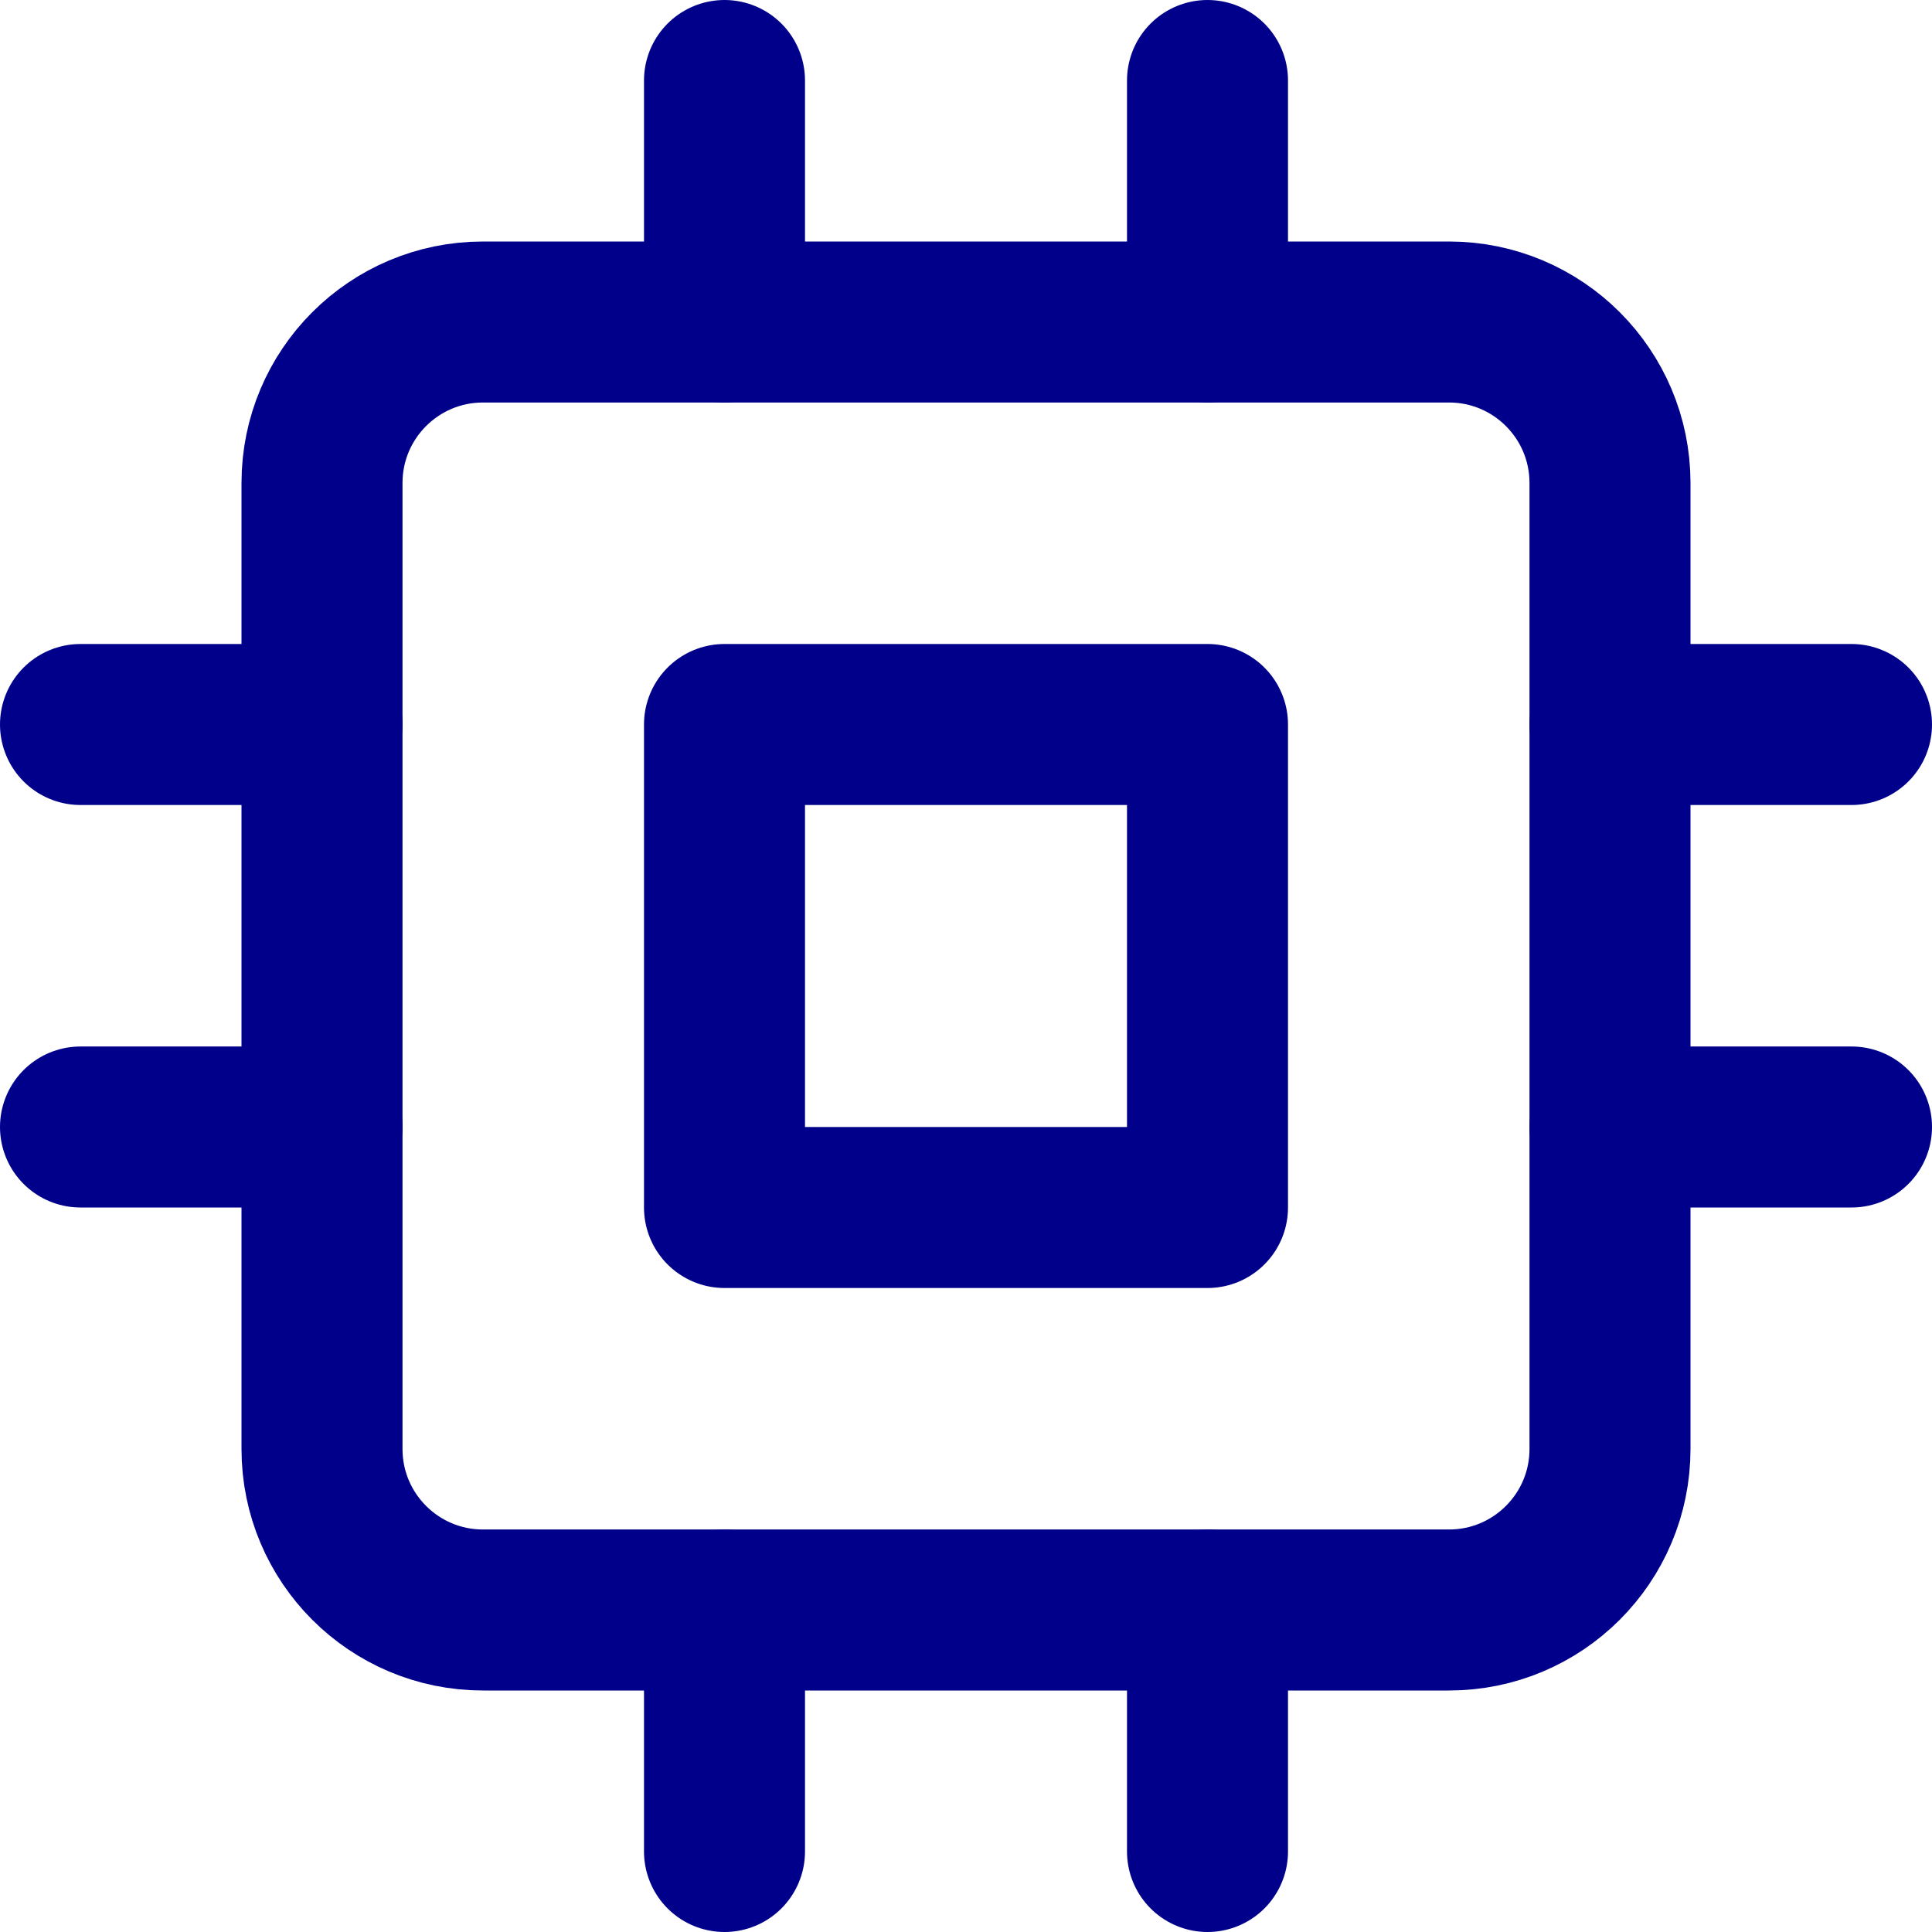
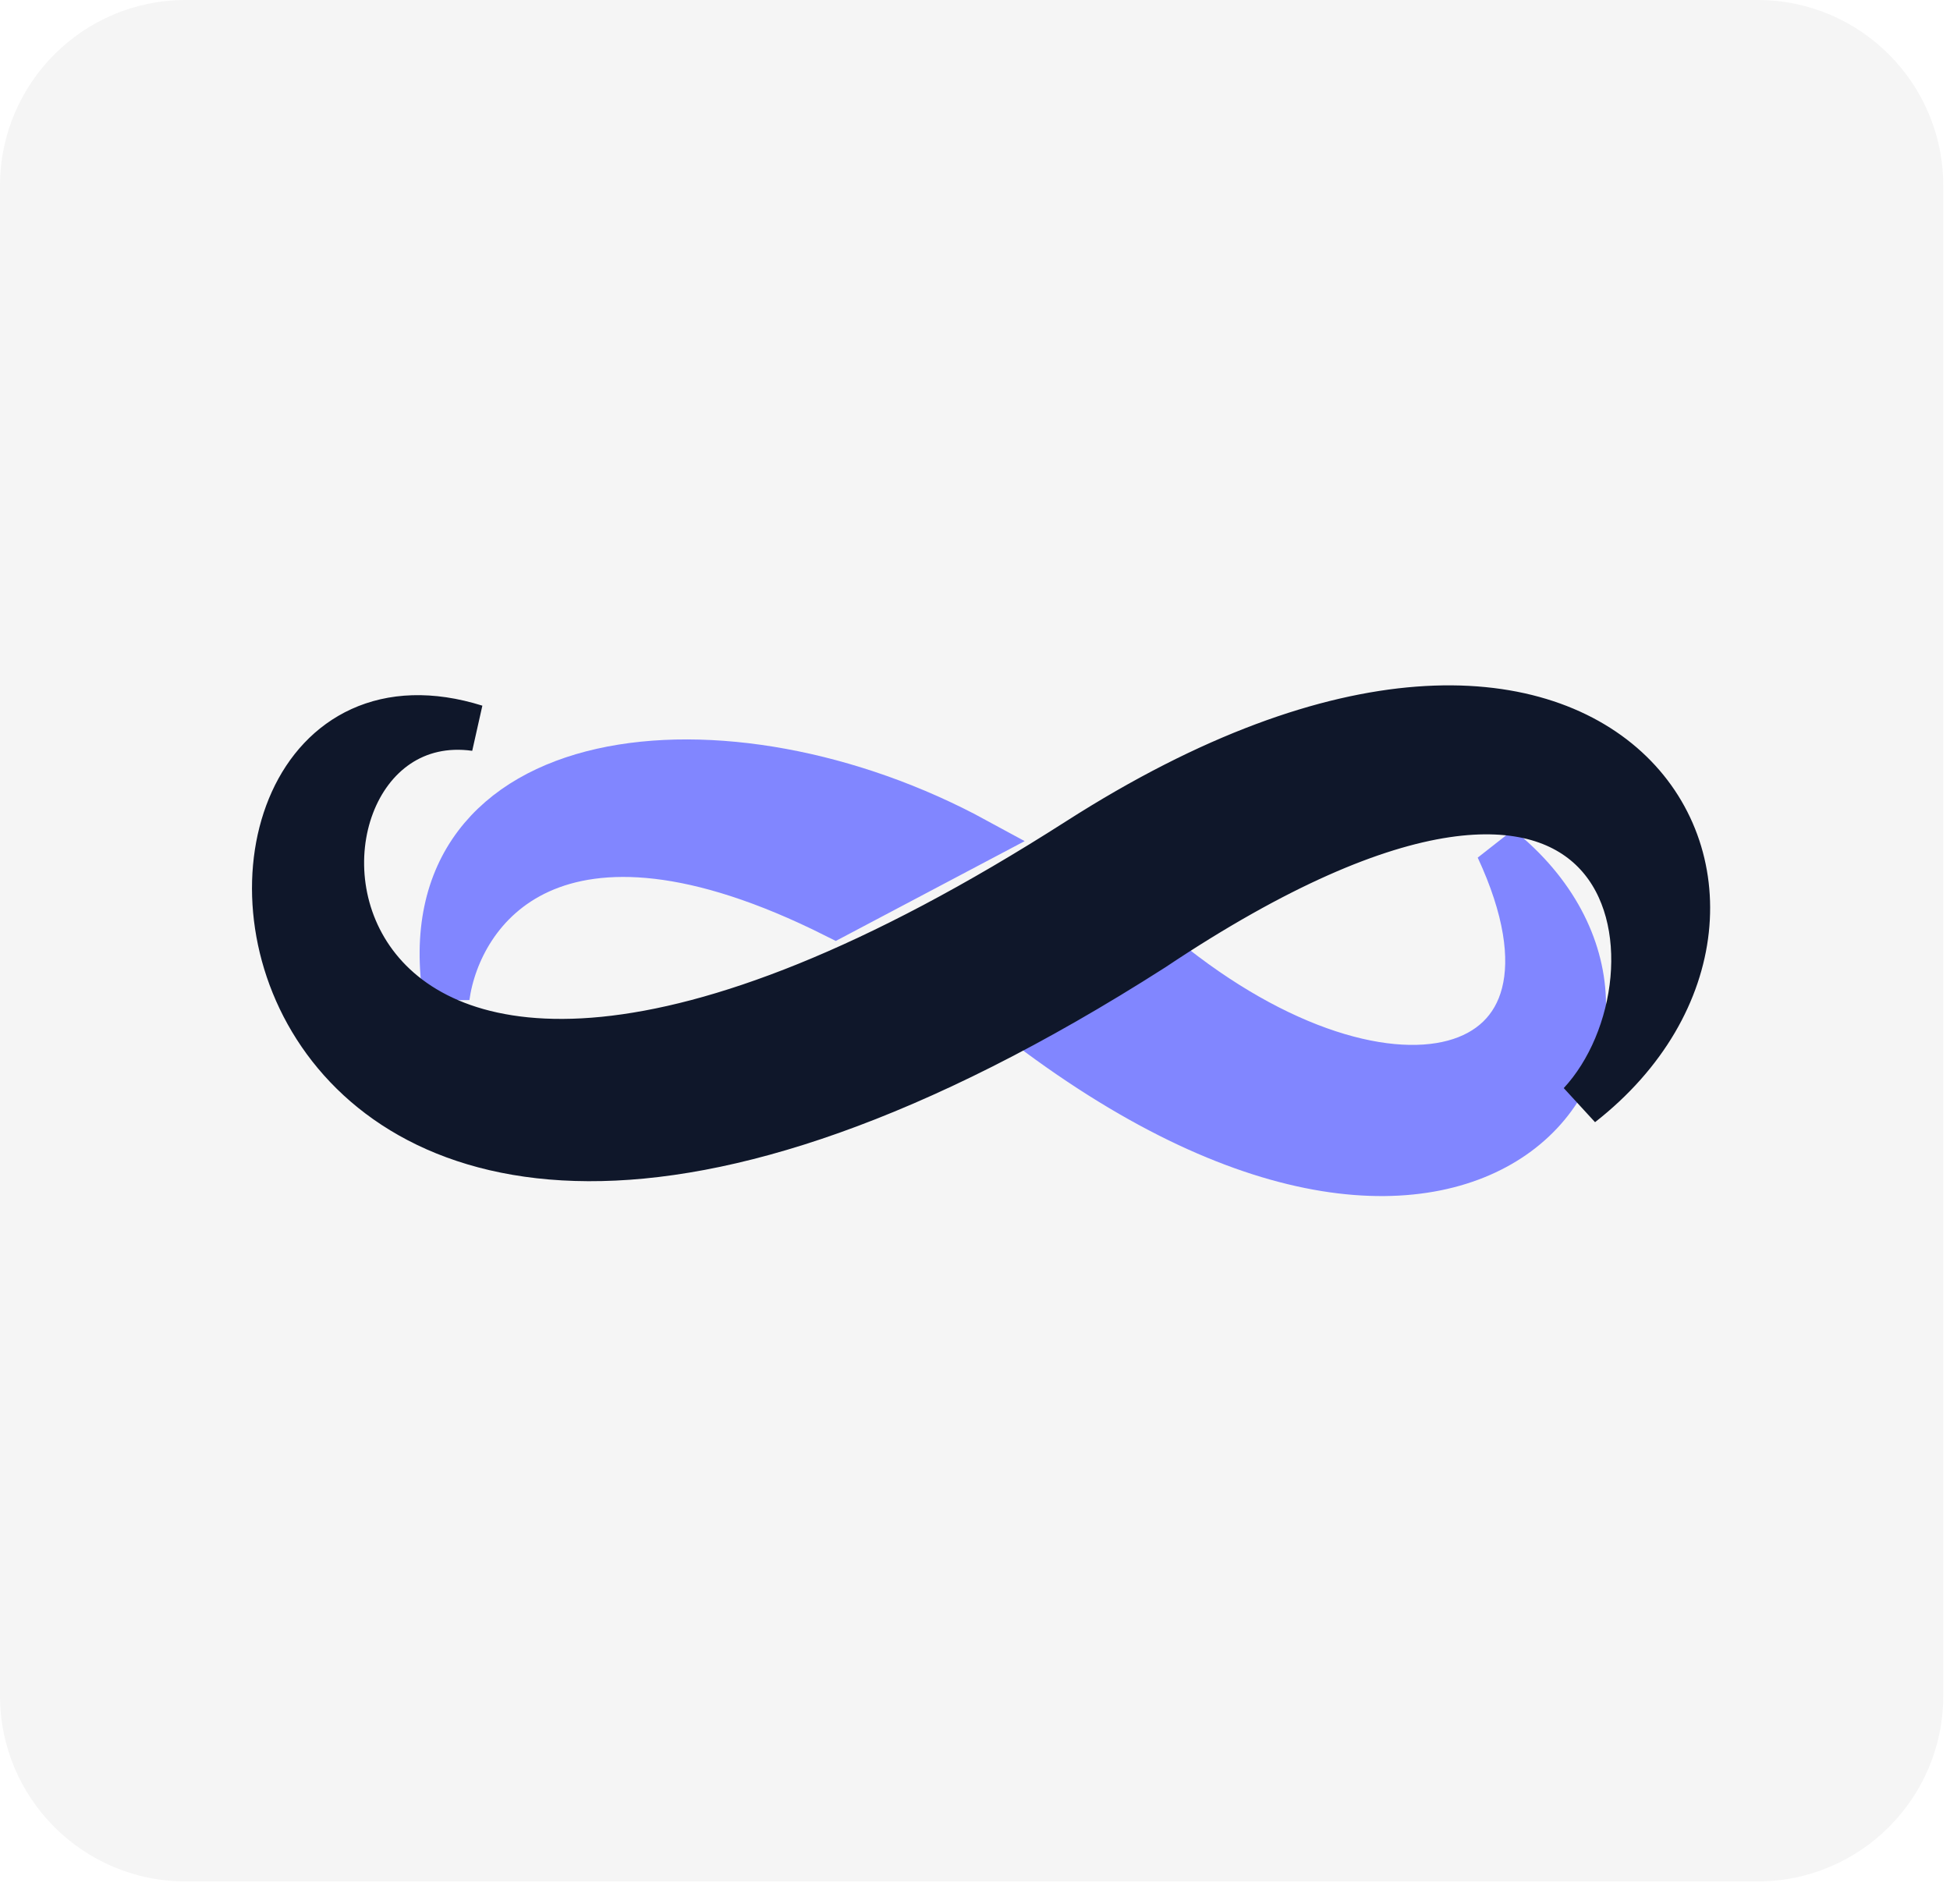
- <svg xmlns="http://www.w3.org/2000/svg" viewBox="0 0 24 24" fill="none" stroke="darkblue" stroke-width="2" stroke-linecap="round" stroke-linejoin="round" class="feather feather-cpu">
-   <rect x="4" y="4" width="16" height="16" rx="2" ry="2" />
-   <rect x="9" y="9" width="6" height="6" />
-   <line x1="9" y1="1" x2="9" y2="4" />
-   <line x1="15" y1="1" x2="15" y2="4" />
-   <line x1="9" y1="20" x2="9" y2="23" />
-   <line x1="15" y1="20" x2="15" y2="23" />
-   <line x1="20" y1="9" x2="23" y2="9" />
-   <line x1="20" y1="14" x2="23" y2="14" />
-   <line x1="1" y1="9" x2="4" y2="9" />
-   <line x1="1" y1="14" x2="4" y2="14" />
+ <svg xmlns="http://www.w3.org/2000/svg" width="42" height="41" viewBox="0 0 42 41" fill="none">
+   <rect width="41.855" height="40.523" rx="4" fill="#F5F5F5" />
+   <path d="M24.805 20.437L22.133 22.074C31.979 29.529 37.042 22.074 32.281 18.261C34.715 23.496 29.76 24.66 24.805 20.437Z" fill="#8186FF" stroke="#8186FF" />
+   <path d="M21.012 18.11C15.626 15.18 8.732 15.934 9.615 21.471C9.874 19.611 11.912 16.654 17.996 19.704L21.012 18.11Z" fill="#8186FF" stroke="#8186FF" />
+   <path d="M10.24 15.676C2.462 13.241 4.014 33.709 24.826 20.416C35.534 13.263 36.59 21.04 34.047 23.776C39.584 19.446 34.715 10.763 23.232 18.11C5.554 29.42 4.983 14.943 10.24 15.676Z" fill="#0F172A" stroke="#0F172A" />
</svg>
